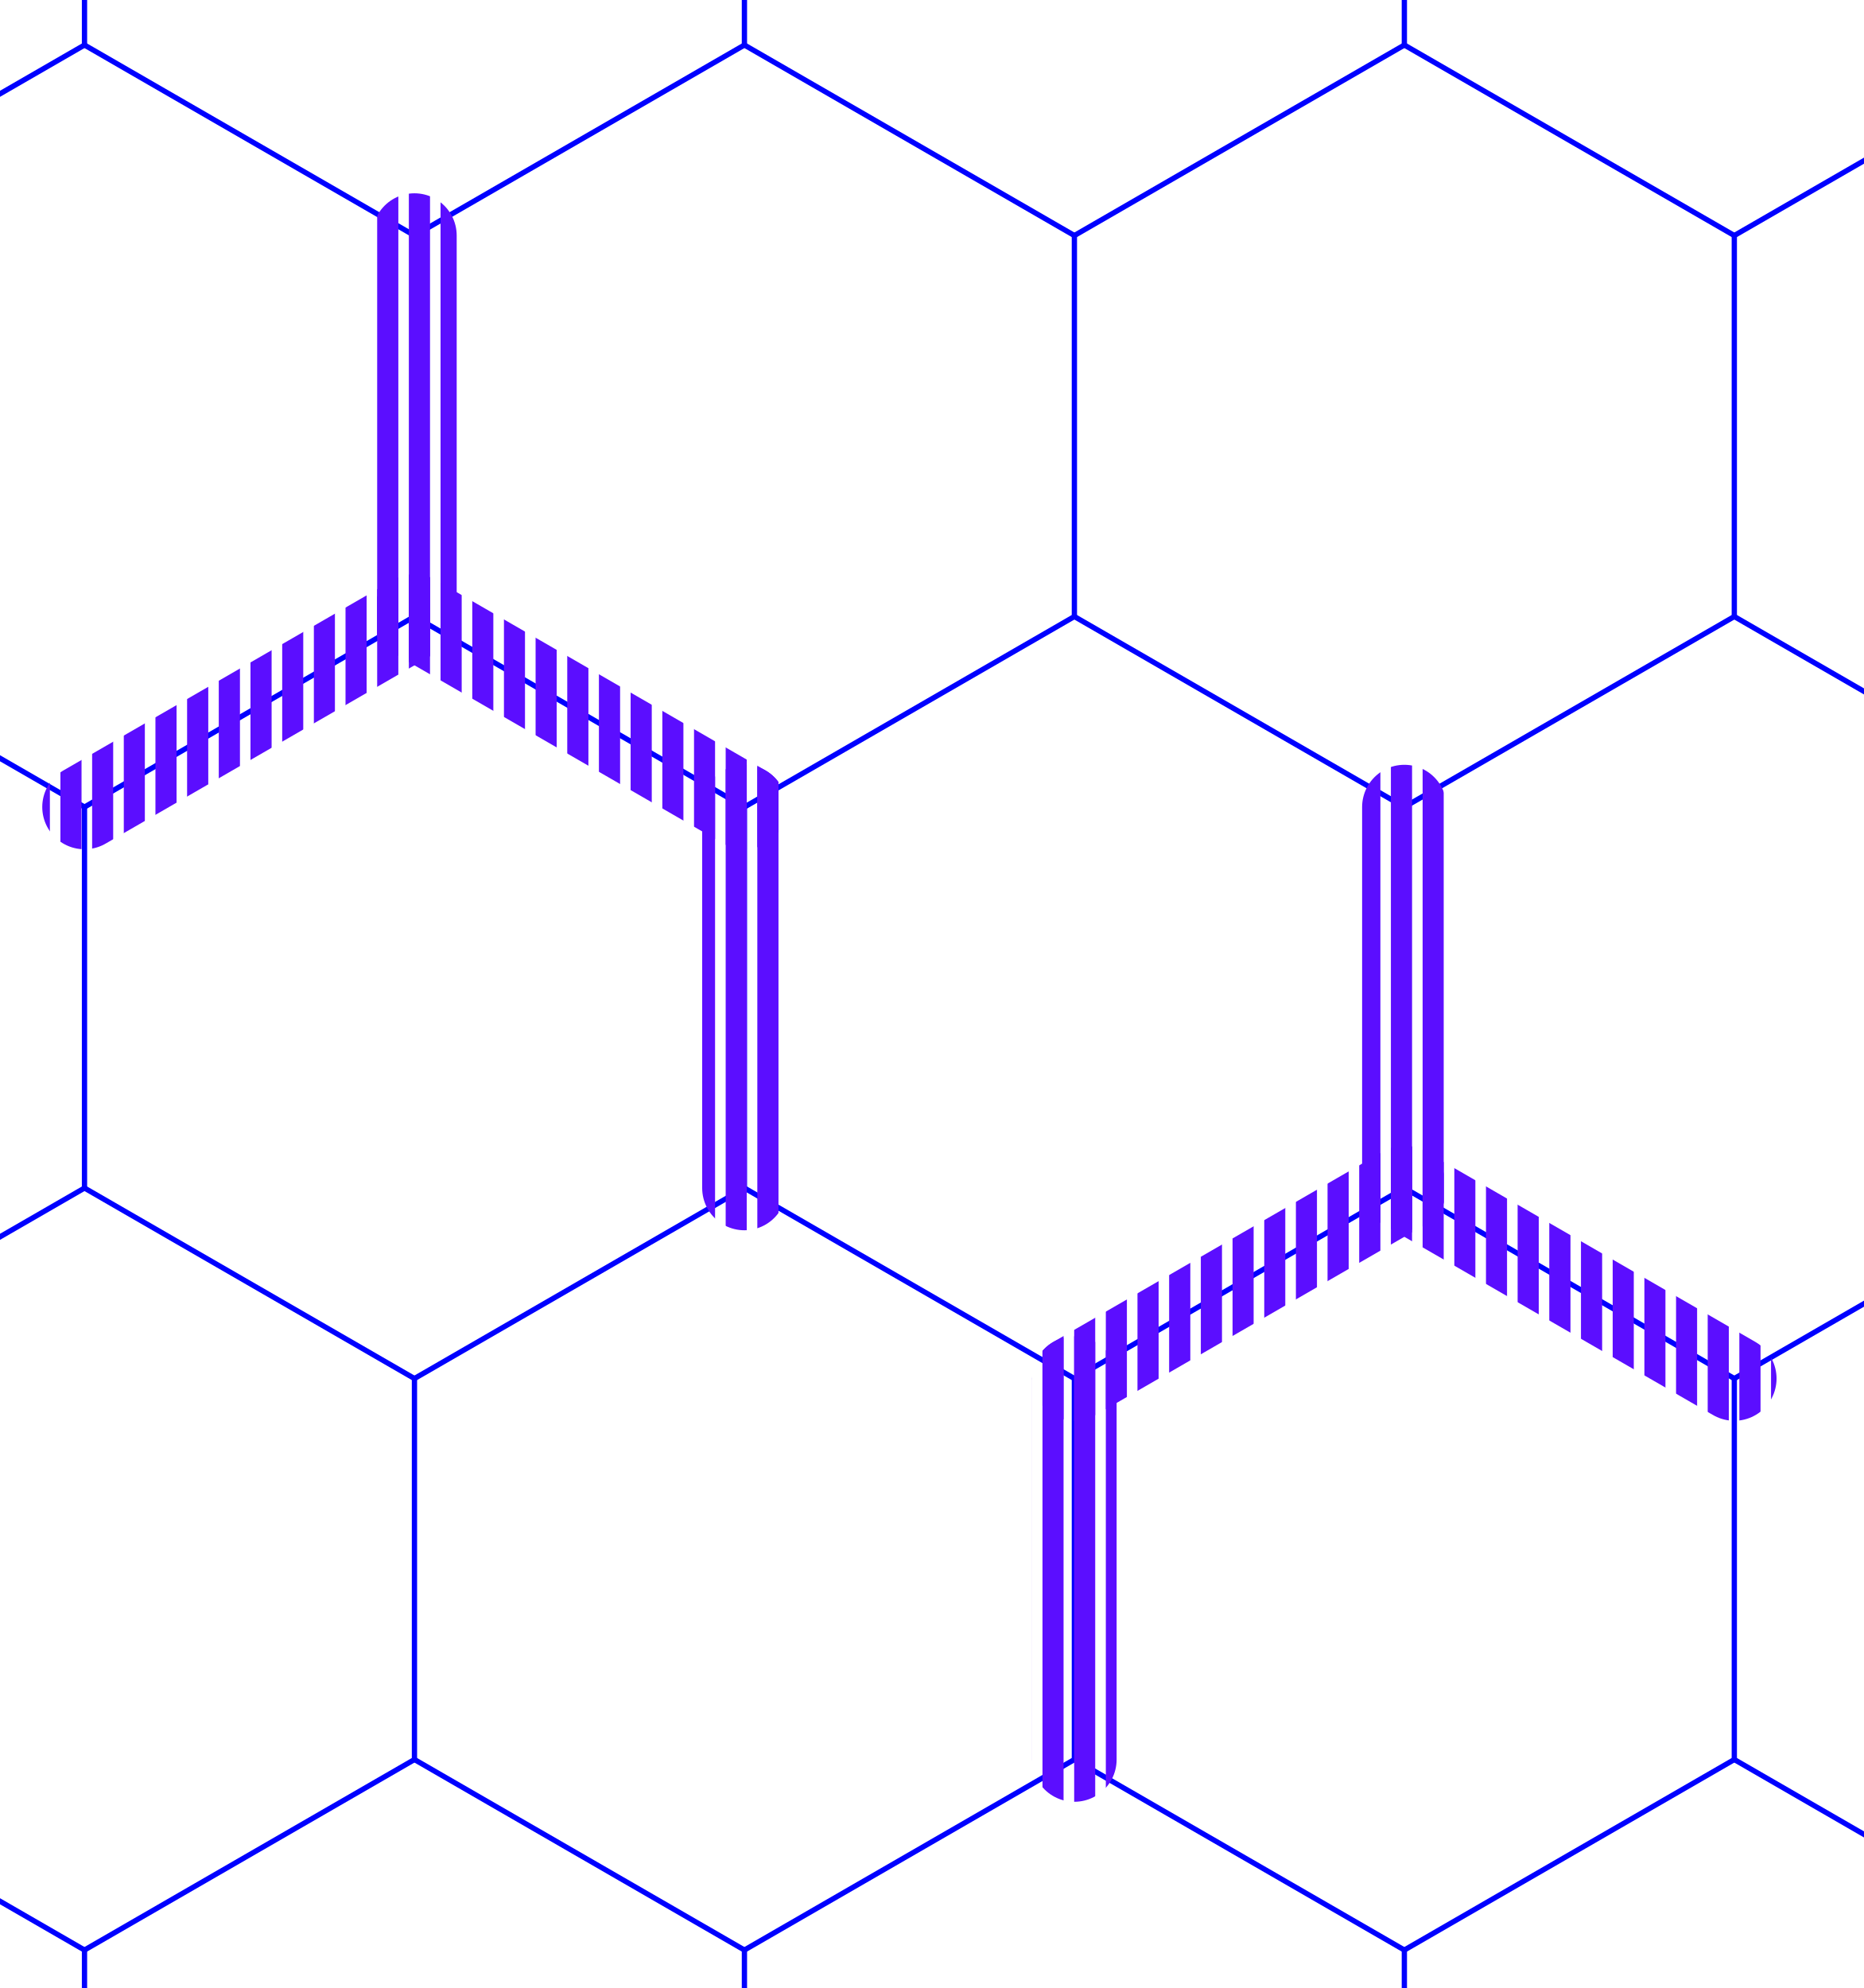
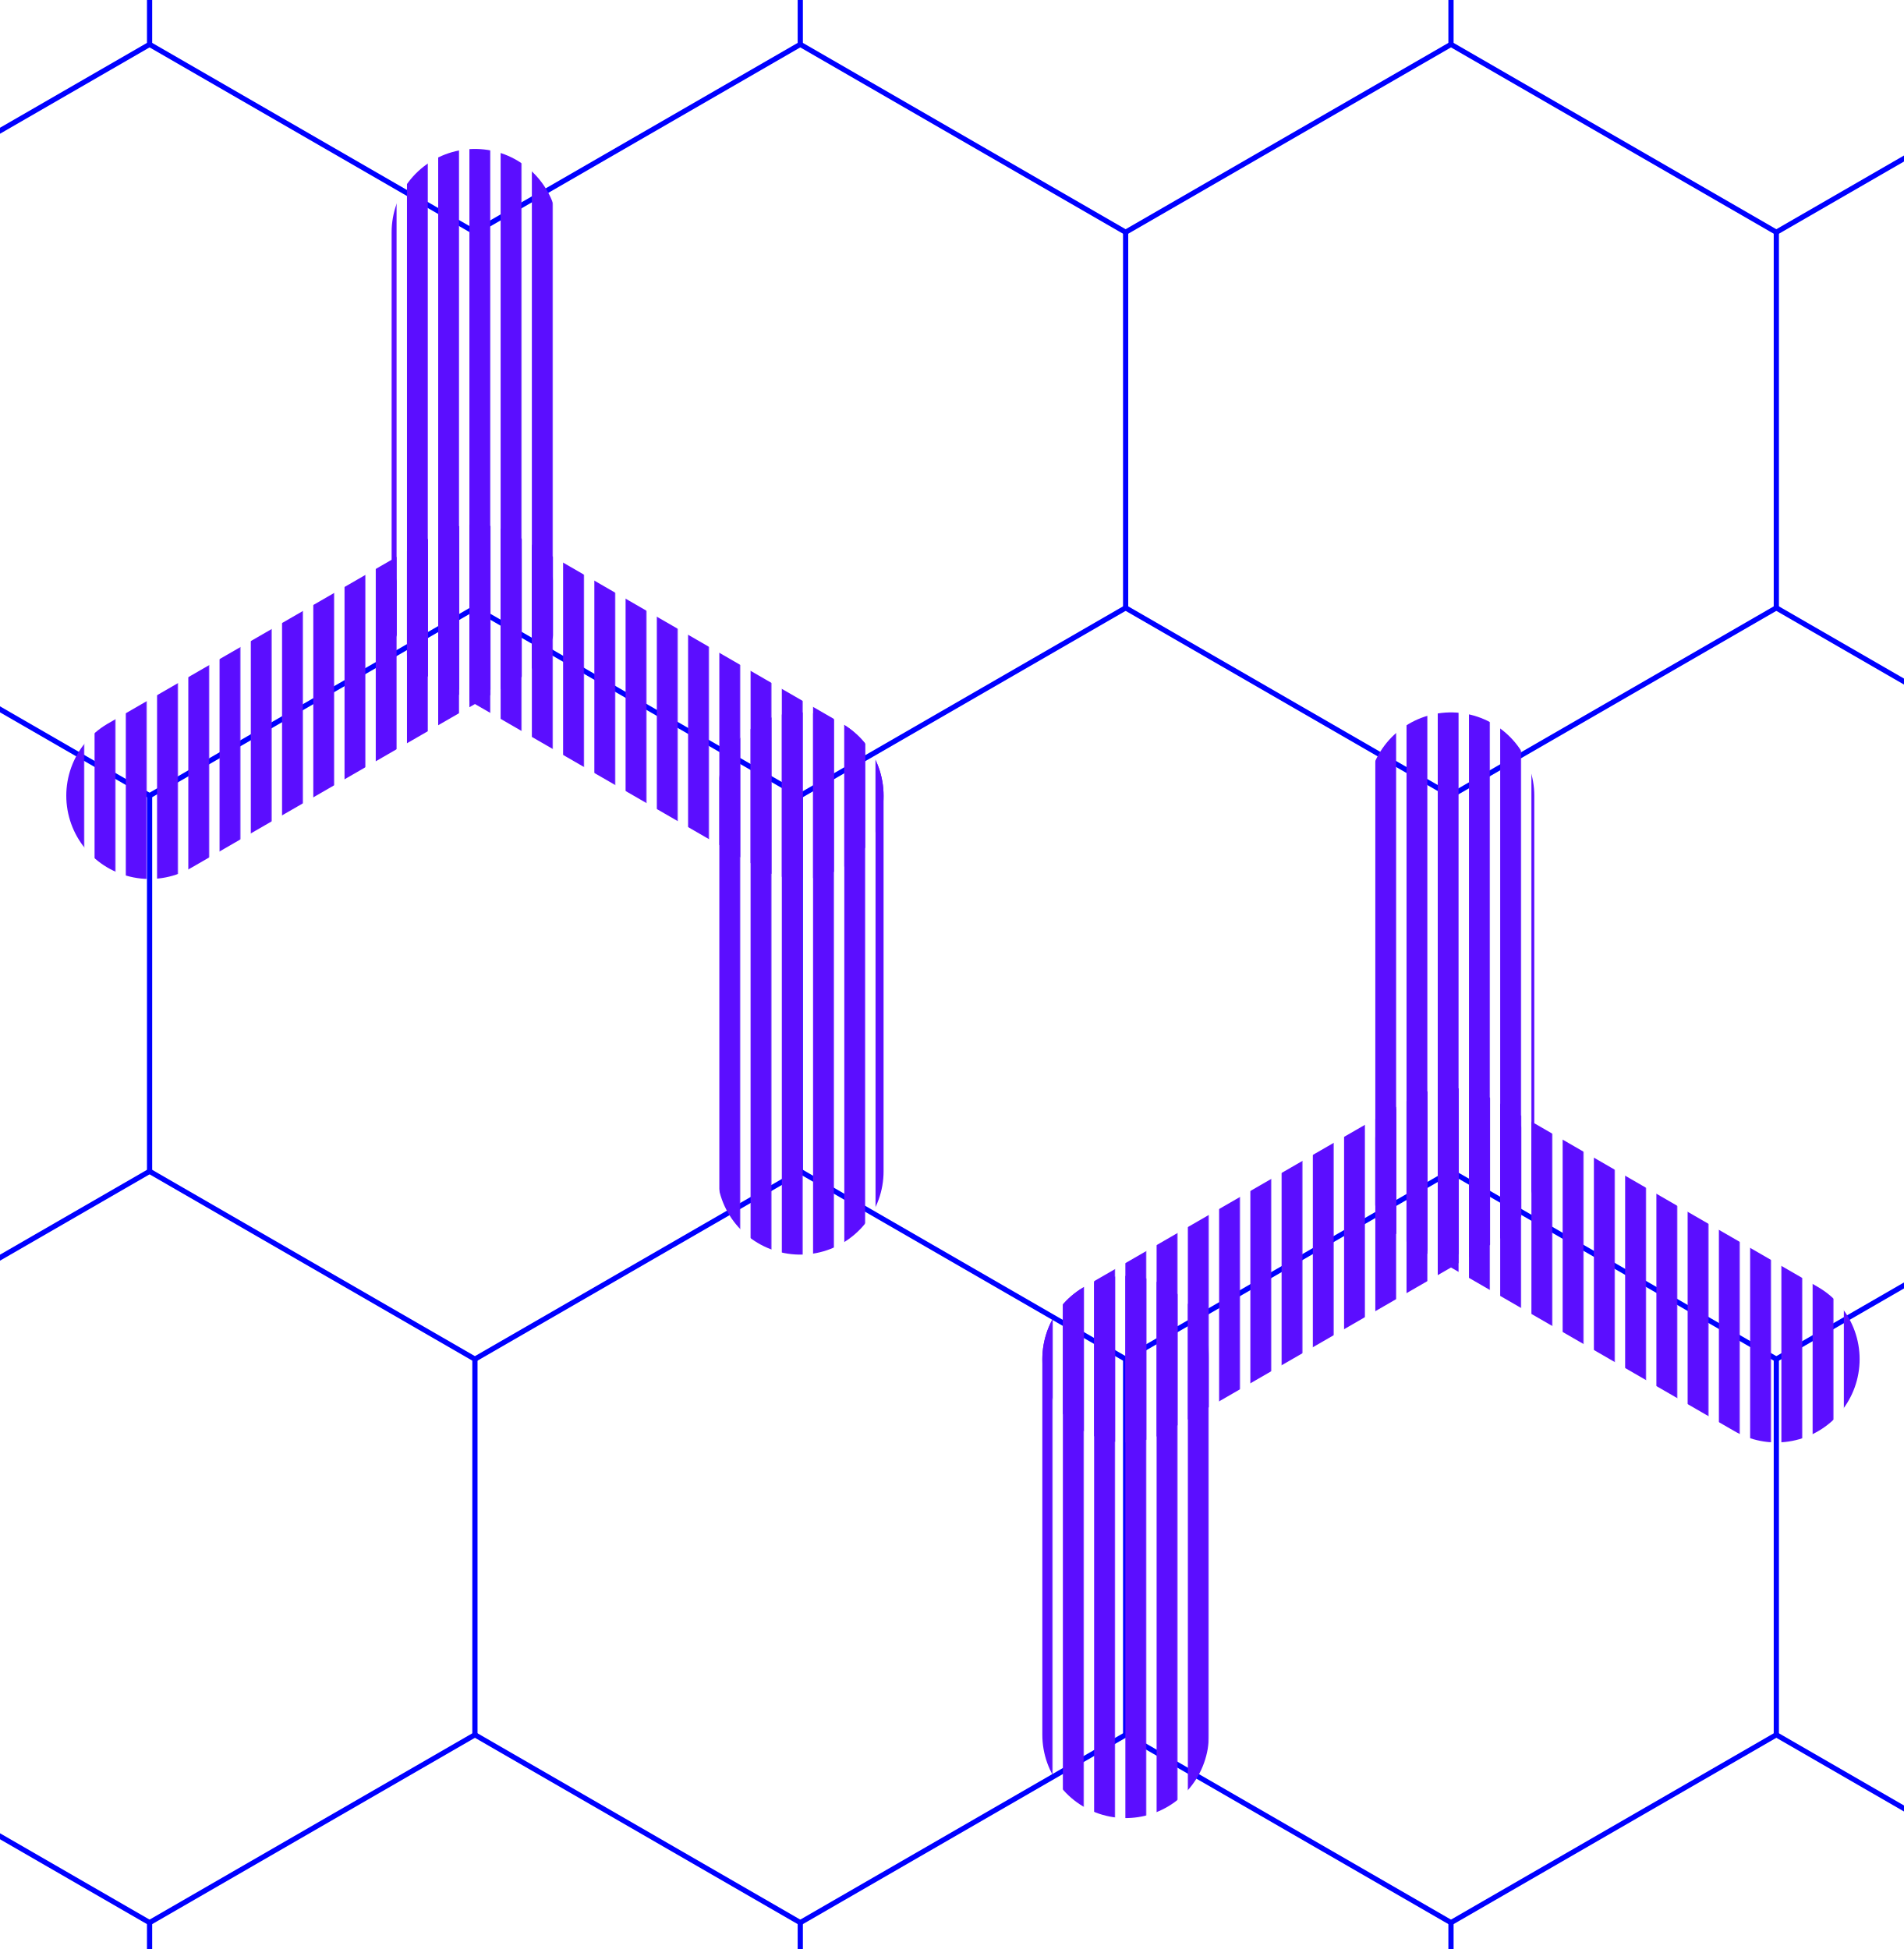
- <svg xmlns="http://www.w3.org/2000/svg" xmlns:xlink="http://www.w3.org/1999/xlink" width="176.487pt" height="188.27pt" viewBox="0 0 176.487 188.27" version="1.1" id="svg97">
+ <svg xmlns="http://www.w3.org/2000/svg" xmlns:xlink="http://www.w3.org/1999/xlink" width="182.851pt" height="187.209pt" viewBox="0 0 182.851 187.209" version="1.1" id="svg97">
  <defs id="defs1">
    <pattern xlink:href="#Strips2_1" preserveAspectRatio="xMidYMid" id="pattern116" patternTransform="scale(2)" x="0" y="0" />
    <pattern patternUnits="userSpaceOnUse" width="1.5" height="1" patternTransform="translate(0,0) scale(2,2)" preserveAspectRatio="xMidYMid" id="Strips2_1" style="fill:#5b0eff">
      <rect style="stroke:none" x="0" y="-0.5" width="1" height="2" id="rect197" />
    </pattern>
    <pattern xlink:href="#Strips1_1" preserveAspectRatio="xMidYMid" id="pattern114" patternTransform="matrix(0,2,-2,0,0,0)" x="0" y="0" />
    <pattern patternUnits="userSpaceOnUse" width="2" height="10" patternTransform="translate(0,0) scale(2,2)" preserveAspectRatio="xMidYMid" id="Strips1_1" style="fill:#f90000">
      <rect style="stroke:none" x="0" y="-0.5" width="1" height="11" id="rect134" />
    </pattern>
    <style type="text/css" id="style1">*{stroke-linejoin: round; stroke-linecap: butt}</style>
    <clipPath id="p47f80ac61b-8">
      <rect x="41.351" y="14.04" width="378.098" height="317.52" id="rect97-2" />
    </clipPath>
    <clipPath id="clipPath1">
      <rect x="41.351" y="14.04" width="378.098" height="317.52" id="rect1" />
    </clipPath>
    <clipPath id="clipPath2">
      <rect x="41.351" y="14.04" width="378.098" height="317.52" id="rect2" />
    </clipPath>
    <clipPath id="clipPath3">
      <rect x="41.351" y="14.04" width="378.098" height="317.52" id="rect3" />
    </clipPath>
    <clipPath id="clipPath4">
      <rect x="41.351" y="14.04" width="378.098" height="317.52" id="rect4" />
    </clipPath>
    <clipPath id="clipPath5">
      <rect x="41.351" y="14.04" width="378.098" height="317.52" id="rect5" />
    </clipPath>
    <clipPath id="clipPath6">
      <rect x="41.351" y="14.04" width="378.098" height="317.52" id="rect6" />
    </clipPath>
    <clipPath id="clipPath7">
      <rect x="41.351" y="14.04" width="378.098" height="317.52" id="rect7" />
    </clipPath>
    <clipPath id="p47f80ac61b-4">
      <rect x="41.351" y="14.04" width="378.098" height="317.52" id="rect97-7" />
    </clipPath>
    <clipPath id="clipPath1-8">
      <rect x="41.351" y="14.04" width="378.098" height="317.52" id="rect1-3" />
    </clipPath>
    <clipPath id="clipPath2-5">
      <rect x="41.351" y="14.04" width="378.098" height="317.52" id="rect2-1" />
    </clipPath>
    <clipPath id="clipPath3-2">
      <rect x="41.351" y="14.04" width="378.098" height="317.52" id="rect3-0" />
    </clipPath>
    <clipPath id="clipPath4-1">
      <rect x="41.351" y="14.04" width="378.098" height="317.52" id="rect4-6" />
    </clipPath>
    <clipPath id="clipPath5-4">
      <rect x="41.351" y="14.04" width="378.098" height="317.52" id="rect5-0" />
    </clipPath>
    <clipPath id="clipPath6-6">
      <rect x="41.351" y="14.04" width="378.098" height="317.52" id="rect6-1" />
    </clipPath>
    <clipPath id="p47f80ac61b-0">
      <rect x="41.351" y="14.04" width="378.098" height="317.52" id="rect97-8" />
    </clipPath>
    <clipPath id="clipPath1-7">
      <rect x="41.351" y="14.04" width="378.098" height="317.52" id="rect1-7" />
    </clipPath>
    <clipPath id="clipPath2-8">
      <rect x="41.351" y="14.04" width="378.098" height="317.52" id="rect2-3" />
    </clipPath>
  </defs>
  <defs id="defs97">
    <clipPath id="p47f80ac61b">
      <rect x="41.351" y="14.04" width="378.098" height="317.52" id="rect97" />
    </clipPath>
  </defs>
-   <g id="layer12" transform="translate(-144.2791,-78.33038)">
+   <g id="layer12" transform="translate(-137.9152,-78.33038)">
    <path d="M 58.537,317.127 89.785,299.086" clip-path="url(#p47f80ac61b)" style="fill:none;stroke:#0000ff;stroke-width:0.5;stroke-linecap:square" id="path2" />
    <path d="m 121.033,317.127 31.248,-18.041" clip-path="url(#p47f80ac61b)" style="fill:none;stroke:#0000ff;stroke-width:0.5;stroke-linecap:square" id="path3" />
    <path d="m 183.528,317.127 31.248,-18.041" clip-path="url(#p47f80ac61b)" style="fill:none;stroke:#0000ff;stroke-width:0.5;stroke-linecap:square" id="path4" />
    <path d="m 246.024,317.127 31.248,-18.041" clip-path="url(#p47f80ac61b)" style="fill:none;stroke:#0000ff;stroke-width:0.5;stroke-linecap:square" id="path5" />
    <path d="M 308.519,317.127 339.767,299.086" clip-path="url(#p47f80ac61b)" style="fill:none;stroke:#0000ff;stroke-width:0.5;stroke-linecap:square" id="path6" />
    <path d="m 371.015,317.127 31.248,-18.041" clip-path="url(#p47f80ac61b)" style="fill:none;stroke:#0000ff;stroke-width:0.5;stroke-linecap:square" id="path7" />
    <path d="M 121.033,317.127 89.785,299.086" clip-path="url(#p47f80ac61b)" style="fill:none;stroke:#0000ff;stroke-width:0.5;stroke-linecap:square" id="path8" />
    <path d="M 183.528,317.127 152.281,299.086" clip-path="url(#p47f80ac61b)" style="fill:none;stroke:#0000ff;stroke-width:0.5;stroke-linecap:square" id="path9" />
    <path d="M 246.024,317.127 214.776,299.086" clip-path="url(#p47f80ac61b)" style="fill:none;stroke:#0000ff;stroke-width:0.5;stroke-linecap:square" id="path10" />
    <path d="M 308.519,317.127 277.272,299.086" clip-path="url(#p47f80ac61b)" style="fill:none;stroke:#0000ff;stroke-width:0.5;stroke-linecap:square" id="path11" />
    <path d="M 371.015,317.127 339.767,299.086" clip-path="url(#p47f80ac61b)" style="fill:none;stroke:#0000ff;stroke-width:0.5;stroke-linecap:square" id="path12" />
    <path d="M 89.785,299.086 V 263.005" clip-path="url(#p47f80ac61b)" style="fill:none;stroke:#0000ff;stroke-width:0.5;stroke-linecap:square" id="path13" />
    <path d="M 152.281,299.086 V 263.005" clip-path="url(#p47f80ac61b)" style="fill:none;stroke:#0000ff;stroke-width:0.5;stroke-linecap:square" id="path14" />
    <path d="M 214.776,299.086 V 263.005" clip-path="url(#p47f80ac61b)" style="fill:none;stroke:#0000ff;stroke-width:0.5;stroke-linecap:square" id="path15" />
    <path d="M 277.272,299.086 V 263.005" clip-path="url(#p47f80ac61b)" style="fill:none;stroke:#0000ff;stroke-width:0.5;stroke-linecap:square" id="path16" />
    <path d="M 339.767,299.086 V 263.005" clip-path="url(#p47f80ac61b)" style="fill:none;stroke:#0000ff;stroke-width:0.5;stroke-linecap:square" id="path17" />
    <path d="M 402.263,299.086 V 263.005" clip-path="url(#p47f80ac61b)" style="fill:none;stroke:#0000ff;stroke-width:0.5;stroke-linecap:square" id="path18" />
    <path d="M 89.785,263.005 58.537,244.964" clip-path="url(#p47f80ac61b)" style="fill:none;stroke:#0000ff;stroke-width:0.5;stroke-linecap:square" id="path19" />
    <path d="M 152.281,263.005 121.033,244.964" clip-path="url(#p47f80ac61b)" style="fill:none;stroke:#0000ff;stroke-width:0.5;stroke-linecap:square" id="path20" />
    <path d="m 214.776,263.005 -31.248,-18.041" clip-path="url(#p47f80ac61b)" style="fill:none;stroke:#0000ff;stroke-width:0.5;stroke-linecap:square" id="path21" />
    <path d="m 277.272,263.005 -31.248,-18.041" clip-path="url(#p47f80ac61b)" style="fill:none;stroke:#0000ff;stroke-width:0.5;stroke-linecap:square" id="path22" />
    <path d="m 339.767,263.005 -31.248,-18.041" clip-path="url(#p47f80ac61b)" style="fill:none;stroke:#0000ff;stroke-width:0.5;stroke-linecap:square" id="path23" />
    <path d="m 402.263,263.005 -31.248,-18.041" clip-path="url(#p47f80ac61b)" style="fill:none;stroke:#0000ff;stroke-width:0.5;stroke-linecap:square" id="path24" />
    <path d="m 89.785,263.005 31.248,-18.041" clip-path="url(#p47f80ac61b)" style="fill:none;stroke:#0000ff;stroke-width:0.5;stroke-linecap:square" id="path25" />
    <path d="m 152.281,263.005 31.248,-18.041" clip-path="url(#p47f80ac61b)" style="fill:none;stroke:#0000ff;stroke-width:0.5;stroke-linecap:square" id="path26" />
    <path d="m 214.776,263.005 31.248,-18.041" clip-path="url(#p47f80ac61b)" style="fill:none;stroke:#0000ff;stroke-width:0.5;stroke-linecap:square" id="path27" />
    <path d="m 277.272,263.005 31.248,-18.041" clip-path="url(#p47f80ac61b)" style="fill:none;stroke:#0000ff;stroke-width:0.5;stroke-linecap:square" id="path28" />
    <path d="m 339.767,263.005 31.248,-18.041" clip-path="url(#p47f80ac61b)" style="fill:none;stroke:#0000ff;stroke-width:0.5;stroke-linecap:square" id="path29" />
    <path d="M 58.537,244.964 V 208.882" clip-path="url(#p47f80ac61b)" style="fill:none;stroke:#0000ff;stroke-width:0.5;stroke-linecap:square" id="path30" />
    <path d="M 121.033,244.964 V 208.882" clip-path="url(#p47f80ac61b)" style="fill:none;stroke:#0000ff;stroke-width:0.5;stroke-linecap:square" id="path31" />
    <path d="M 183.528,244.964 V 208.882" clip-path="url(#p47f80ac61b)" style="fill:none;stroke:#0000ff;stroke-width:0.5;stroke-linecap:square" id="path32" />
    <path d="M 308.519,244.964 V 208.882" clip-path="url(#p47f80ac61b)" style="fill:none;stroke:#0000ff;stroke-width:0.5;stroke-linecap:square" id="path34" />
    <path d="M 371.015,244.964 V 208.882" clip-path="url(#p47f80ac61b)" style="fill:none;stroke:#0000ff;stroke-width:0.5;stroke-linecap:square" id="path35" />
    <path d="M 58.537,208.882 89.785,190.841" clip-path="url(#p47f80ac61b)" style="fill:none;stroke:#0000ff;stroke-width:0.5;stroke-linecap:square" id="path36" />
    <path d="m 121.033,208.882 31.248,-18.041" clip-path="url(#p47f80ac61b)" style="fill:none;stroke:#0000ff;stroke-width:0.5;stroke-linecap:square" id="path37" />
    <path d="M 308.519,208.882 339.767,190.841" clip-path="url(#p47f80ac61b)" style="fill:none;stroke:#0000ff;stroke-width:0.5;stroke-linecap:square" id="path40" />
    <path d="m 371.015,208.882 31.248,-18.041" clip-path="url(#p47f80ac61b)" style="fill:none;stroke:#0000ff;stroke-width:0.5;stroke-linecap:square" id="path41" />
    <path d="M 121.033,208.882 89.785,190.841" clip-path="url(#p47f80ac61b)" style="fill:none;stroke:#0000ff;stroke-width:0.5;stroke-linecap:square" id="path42" />
    <path d="M 183.528,208.882 152.281,190.841" clip-path="url(#p47f80ac61b)" style="fill:none;stroke:#0000ff;stroke-width:0.5;stroke-linecap:square" id="path43" />
    <path d="M 371.015,208.882 339.767,190.841" clip-path="url(#p47f80ac61b)" style="fill:none;stroke:#0000ff;stroke-width:0.5;stroke-linecap:square" id="path46" />
    <path d="M 89.785,190.841 V 154.759" clip-path="url(#p47f80ac61b)" style="fill:none;stroke:#0000ff;stroke-width:0.5;stroke-linecap:square" id="path47" />
    <path d="M 152.281,190.841 V 154.759" clip-path="url(#p47f80ac61b)" style="fill:none;stroke:#0000ff;stroke-width:0.5;stroke-linecap:square" id="path48" />
    <path d="M 339.767,190.841 V 154.759" clip-path="url(#p47f80ac61b)" style="fill:none;stroke:#0000ff;stroke-width:0.5;stroke-linecap:square" id="path51" />
    <path d="M 402.263,190.841 V 154.759" clip-path="url(#p47f80ac61b)" style="fill:none;stroke:#0000ff;stroke-width:0.5;stroke-linecap:square" id="path52" />
    <path d="M 89.785,154.759 58.537,136.718" clip-path="url(#p47f80ac61b)" style="fill:none;stroke:#0000ff;stroke-width:0.5;stroke-linecap:square" id="path53" />
    <path d="M 152.281,154.759 121.033,136.718" clip-path="url(#p47f80ac61b)" style="fill:none;stroke:#0000ff;stroke-width:0.5;stroke-linecap:square" id="path54" />
    <path d="M 339.767,154.759 308.519,136.718" clip-path="url(#p47f80ac61b)" style="fill:none;stroke:#0000ff;stroke-width:0.5;stroke-linecap:square" id="path57" />
    <path d="M 402.263,154.759 371.015,136.718" clip-path="url(#p47f80ac61b)" style="fill:none;stroke:#0000ff;stroke-width:0.5;stroke-linecap:square" id="path58" />
    <path d="M 89.785,154.759 121.033,136.718" clip-path="url(#p47f80ac61b)" style="fill:none;stroke:#0000ff;stroke-width:0.5;stroke-linecap:square" id="path59" />
    <path d="m 277.272,154.759 31.248,-18.041" clip-path="url(#p47f80ac61b)" style="fill:none;stroke:#0000ff;stroke-width:0.5;stroke-linecap:square" id="path62" />
    <path d="m 339.767,154.759 31.248,-18.041" clip-path="url(#p47f80ac61b)" style="fill:none;stroke:#0000ff;stroke-width:0.5;stroke-linecap:square" id="path63" />
    <path d="M 58.537,136.718 V 100.636" clip-path="url(#p47f80ac61b)" style="fill:none;stroke:#0000ff;stroke-width:0.5;stroke-linecap:square" id="path64" />
    <path d="M 121.033,136.718 V 100.636" clip-path="url(#p47f80ac61b)" style="fill:none;stroke:#0000ff;stroke-width:0.5;stroke-linecap:square" id="path65" />
    <path d="M 246.024,136.718 V 100.636" clip-path="url(#p47f80ac61b)" style="fill:none;stroke:#0000ff;stroke-width:0.5;stroke-linecap:square" id="path67" />
    <path d="M 308.519,136.718 V 100.636" clip-path="url(#p47f80ac61b)" style="fill:none;stroke:#0000ff;stroke-width:0.5;stroke-linecap:square" id="path68" />
    <path d="M 371.015,136.718 V 100.636" clip-path="url(#p47f80ac61b)" style="fill:none;stroke:#0000ff;stroke-width:0.5;stroke-linecap:square" id="path69" />
    <path d="M 58.537,100.636 89.785,82.595" clip-path="url(#p47f80ac61b)" style="fill:none;stroke:#0000ff;stroke-width:0.5;stroke-linecap:square" id="path70" />
    <path d="M 121.033,100.636 152.281,82.595" clip-path="url(#p47f80ac61b)" style="fill:none;stroke:#0000ff;stroke-width:0.5;stroke-linecap:square" id="path71" />
    <path d="M 183.528,100.636 214.776,82.595" clip-path="url(#p47f80ac61b)" style="fill:none;stroke:#0000ff;stroke-width:0.5;stroke-linecap:square" id="path72" />
    <path d="M 246.024,100.636 277.272,82.595" clip-path="url(#p47f80ac61b)" style="fill:none;stroke:#0000ff;stroke-width:0.5;stroke-linecap:square" id="path73" />
    <path d="M 308.519,100.636 339.767,82.595" clip-path="url(#p47f80ac61b)" style="fill:none;stroke:#0000ff;stroke-width:0.5;stroke-linecap:square" id="path74" />
    <path d="M 371.015,100.636 402.263,82.595" clip-path="url(#p47f80ac61b)" style="fill:none;stroke:#0000ff;stroke-width:0.5;stroke-linecap:square" id="path75" />
    <path d="M 121.033,100.636 89.785,82.595" clip-path="url(#p47f80ac61b)" style="fill:none;stroke:#0000ff;stroke-width:0.5;stroke-linecap:square" id="path76" />
    <path d="M 183.528,100.636 152.281,82.595" clip-path="url(#p47f80ac61b)" style="fill:none;stroke:#0000ff;stroke-width:0.5;stroke-linecap:square" id="path77" />
    <path d="M 246.024,100.636 214.776,82.595" clip-path="url(#p47f80ac61b)" style="fill:none;stroke:#0000ff;stroke-width:0.5;stroke-linecap:square" id="path78" />
    <path d="M 308.519,100.636 277.272,82.595" clip-path="url(#p47f80ac61b)" style="fill:none;stroke:#0000ff;stroke-width:0.5;stroke-linecap:square" id="path79" />
    <path d="M 371.015,100.636 339.767,82.595" clip-path="url(#p47f80ac61b)" style="fill:none;stroke:#0000ff;stroke-width:0.5;stroke-linecap:square" id="path80" />
    <path d="M 89.785,82.595 V 46.514" clip-path="url(#p47f80ac61b)" style="fill:none;stroke:#0000ff;stroke-width:0.5;stroke-linecap:square" id="path81" />
    <path d="M 152.281,82.595 V 46.514" clip-path="url(#p47f80ac61b)" style="fill:none;stroke:#0000ff;stroke-width:0.5;stroke-linecap:square" id="path82" />
    <path d="M 214.776,82.595 V 46.514" clip-path="url(#p47f80ac61b)" style="fill:none;stroke:#0000ff;stroke-width:0.5;stroke-linecap:square" id="path83" />
    <path d="M 277.272,82.595 V 46.514" clip-path="url(#p47f80ac61b)" style="fill:none;stroke:#0000ff;stroke-width:0.5;stroke-linecap:square" id="path84" />
    <path d="M 339.767,82.595 V 46.514" clip-path="url(#p47f80ac61b)" style="fill:none;stroke:#0000ff;stroke-width:0.5;stroke-linecap:square" id="path85" />
    <path d="M 402.263,82.595 V 46.514" clip-path="url(#p47f80ac61b)" style="fill:none;stroke:#0000ff;stroke-width:0.5;stroke-linecap:square" id="path86" />
    <path d="M 89.785,46.514 58.537,28.473" clip-path="url(#p47f80ac61b)" style="fill:none;stroke:#0000ff;stroke-width:0.5;stroke-linecap:square" id="path87" />
    <path d="M 152.281,46.514 121.033,28.473" clip-path="url(#p47f80ac61b)" style="fill:none;stroke:#0000ff;stroke-width:0.5;stroke-linecap:square" id="path88" />
    <path d="M 214.776,46.514 183.528,28.473" clip-path="url(#p47f80ac61b)" style="fill:none;stroke:#0000ff;stroke-width:0.5;stroke-linecap:square" id="path89" />
    <path d="M 277.272,46.514 246.024,28.473" clip-path="url(#p47f80ac61b)" style="fill:none;stroke:#0000ff;stroke-width:0.5;stroke-linecap:square" id="path90" />
    <path d="M 339.767,46.514 308.519,28.473" clip-path="url(#p47f80ac61b)" style="fill:none;stroke:#0000ff;stroke-width:0.5;stroke-linecap:square" id="path91" />
    <path d="M 402.263,46.514 371.015,28.473" clip-path="url(#p47f80ac61b)" style="fill:none;stroke:#0000ff;stroke-width:0.5;stroke-linecap:square" id="path92" />
    <path d="M 89.785,46.514 121.033,28.473" clip-path="url(#p47f80ac61b)" style="fill:none;stroke:#0000ff;stroke-width:0.5;stroke-linecap:square" id="path93" />
    <path d="M 152.281,46.514 183.528,28.473" clip-path="url(#p47f80ac61b)" style="fill:none;stroke:#0000ff;stroke-width:0.5;stroke-linecap:square" id="path94" />
    <path d="M 214.776,46.514 246.024,28.473" clip-path="url(#p47f80ac61b)" style="fill:none;stroke:#0000ff;stroke-width:0.5;stroke-linecap:square" id="path95" />
    <path d="M 277.272,46.514 308.519,28.473" clip-path="url(#p47f80ac61b)" style="fill:none;stroke:#0000ff;stroke-width:0.5;stroke-linecap:square" id="path96" />
    <path d="M 339.767,46.514 371.015,28.473" clip-path="url(#p47f80ac61b)" style="fill:none;stroke:#0000ff;stroke-width:0.5;stroke-linecap:square" id="path97" />
    <path d="M 308.519,208.882 277.272,190.841" clip-path="url(#p47f80ac61b)" style="fill:none;stroke:#0000ff;stroke-width:0.5;stroke-linecap:square" id="path45" />
    <path d="m 183.528,208.882 31.248,-18.041" clip-path="url(#p47f80ac61b)" style="fill:none;stroke:#0000ff;stroke-width:0.5;stroke-linecap:square" id="path38" />
    <path d="M 246.024,208.882 214.776,190.841" clip-path="url(#p47f80ac61b)" style="fill:none;stroke:#0000ff;stroke-width:0.5;stroke-linecap:square" id="path44" />
    <path d="M 277.272,154.759 246.024,136.718" clip-path="url(#p47f80ac61b)" style="fill:none;stroke:#0000ff;stroke-width:0.5;stroke-linecap:square" id="path56" />
    <path d="m 214.776,154.759 31.248,-18.041" clip-path="url(#p47f80ac61b)" style="fill:none;stroke:#0000ff;stroke-width:0.5;stroke-linecap:square" id="path61" />
    <path d="M 246.024,244.964 V 208.882" clip-path="url(#p47f80ac61b)" style="fill:none;stroke:#0000ff;stroke-width:0.5;stroke-linecap:square" id="path33" />
    <path d="m 246.024,208.882 31.248,-18.041" clip-path="url(#p47f80ac61b)" style="fill:none;stroke:#0000ff;stroke-width:0.5;stroke-linecap:square" id="path39" />
    <path d="M 214.776,190.841 V 154.759" clip-path="url(#p47f80ac61b)" style="fill:none;stroke:#0000ff;stroke-width:0.5;stroke-linecap:square" id="path49" />
    <path d="M 277.272,190.841 V 154.759" clip-path="url(#p47f80ac61b)" style="fill:none;stroke:#0000ff;stroke-width:0.5;stroke-linecap:square" id="path50" />
    <path d="M 214.776,154.759 183.528,136.718" clip-path="url(#p47f80ac61b)" style="fill:none;stroke:#0000ff;stroke-width:0.5;stroke-linecap:square" id="path55" />
    <path d="m 152.281,154.759 31.248,-18.041" clip-path="url(#p47f80ac61b)" style="fill:none;stroke:#0000ff;stroke-width:0.5;stroke-linecap:square" id="path60" />
    <path d="M 183.528,136.718 V 100.636" clip-path="url(#p47f80ac61b)" style="fill:none;stroke:#0000ff;stroke-width:0.5;stroke-linecap:square" id="path66" />
  </g>
-   <g id="layer13" style="display:inline" transform="translate(-9.015612,14.25)">
-     <g id="g97-6" style="display:inline;stroke:url(#pattern116);stroke-width:8;stroke-linecap:round;stroke-linejoin:round;stroke-dasharray:none">
-       <path d="M 246.024,244.964 V 208.882" clip-path="url(#p47f80ac61b-8)" style="display:inline;fill:none;stroke:url(#pattern116);stroke-width:8;stroke-linecap:round;stroke-linejoin:round;stroke-dasharray:none" id="path33-0" transform="translate(-135.2635,-92.58038)" />
-       <path d="m 246.024,208.882 31.248,-18.041" clip-path="url(#p47f80ac61b-8)" style="display:inline;fill:none;stroke:url(#pattern116);stroke-width:8;stroke-linecap:round;stroke-linejoin:round;stroke-dasharray:none" id="path39-3" transform="translate(-135.2635,-92.58038)" />
-       <path d="M 308.519,208.882 277.272,190.841" clip-path="url(#p47f80ac61b-8)" style="fill:none;stroke:url(#pattern116);stroke-width:8;stroke-linecap:round;stroke-linejoin:round;stroke-dasharray:none" id="path45-8" transform="translate(-135.2635,-92.58038)" />
-       <path d="M 214.776,190.841 V 154.759" clip-path="url(#p47f80ac61b-8)" style="display:inline;fill:none;stroke:url(#pattern116);stroke-width:8;stroke-linecap:round;stroke-linejoin:round;stroke-dasharray:none" id="path49-0" transform="translate(-135.2635,-92.58038)" />
-       <path d="M 277.272,190.841 V 154.759" clip-path="url(#p47f80ac61b-8)" style="fill:none;stroke:url(#pattern116);stroke-width:8;stroke-linecap:round;stroke-linejoin:round;stroke-dasharray:none" id="path50-1" transform="translate(-135.2635,-92.58038)" />
-       <path d="M 214.776,154.759 183.528,136.718" clip-path="url(#p47f80ac61b-8)" style="fill:none;stroke:url(#pattern116);stroke-width:8;stroke-linecap:round;stroke-linejoin:round;stroke-dasharray:none" id="path55-2" transform="translate(-135.2635,-92.58038)" />
-       <path d="m 152.281,154.759 31.248,-18.041" clip-path="url(#p47f80ac61b-8)" style="fill:none;stroke:url(#pattern116);stroke-width:8;stroke-linecap:round;stroke-linejoin:round;stroke-dasharray:none" id="path60-5" transform="translate(-135.2635,-92.58038)" />
-       <path d="M 183.528,136.718 V 100.636" clip-path="url(#p47f80ac61b-8)" style="fill:none;stroke:url(#pattern116);stroke-width:8;stroke-linecap:round;stroke-linejoin:round;stroke-dasharray:none" id="path66-0" transform="translate(-135.2635,-92.58038)" />
+   <g id="layer13" style="display:inline" transform="translate(-2.651651,14.25)">
+     <g id="g97-6" style="display:inline;stroke:url(#pattern116);stroke-width:16;stroke-linecap:round;stroke-linejoin:round;stroke-dasharray:none">
+       <path d="M 246.024,244.964 V 208.882" clip-path="url(#p47f80ac61b-8)" style="display:inline;fill:none;stroke:url(#pattern116);stroke-width:16;stroke-linecap:round;stroke-linejoin:round;stroke-dasharray:none" id="path33-0" transform="translate(-135.2635,-92.58038)" />
+       <path d="m 246.024,208.882 31.248,-18.041" clip-path="url(#p47f80ac61b-8)" style="display:inline;fill:none;stroke:url(#pattern116);stroke-width:16;stroke-linecap:round;stroke-linejoin:round;stroke-dasharray:none" id="path39-3" transform="translate(-135.2635,-92.58038)" />
+       <path d="M 308.519,208.882 277.272,190.841" clip-path="url(#p47f80ac61b-8)" style="fill:none;stroke:url(#pattern116);stroke-width:16;stroke-linecap:round;stroke-linejoin:round;stroke-dasharray:none" id="path45-8" transform="translate(-135.2635,-92.58038)" />
+       <path d="M 214.776,190.841 V 154.759" clip-path="url(#p47f80ac61b-8)" style="display:inline;fill:none;stroke:url(#pattern116);stroke-width:16;stroke-linecap:round;stroke-linejoin:round;stroke-dasharray:none" id="path49-0" transform="translate(-135.2635,-92.58038)" />
+       <path d="M 277.272,190.841 V 154.759" clip-path="url(#p47f80ac61b-8)" style="fill:none;stroke:url(#pattern116);stroke-width:16;stroke-linecap:round;stroke-linejoin:round;stroke-dasharray:none" id="path50-1" transform="translate(-135.2635,-92.58038)" />
+       <path d="M 214.776,154.759 183.528,136.718" clip-path="url(#p47f80ac61b-8)" style="fill:none;stroke:url(#pattern116);stroke-width:16;stroke-linecap:round;stroke-linejoin:round;stroke-dasharray:none" id="path55-2" transform="translate(-135.2635,-92.58038)" />
+       <path d="m 152.281,154.759 31.248,-18.041" clip-path="url(#p47f80ac61b-8)" style="fill:none;stroke:url(#pattern116);stroke-width:16;stroke-linecap:round;stroke-linejoin:round;stroke-dasharray:none" id="path60-5" transform="translate(-135.2635,-92.58038)" />
+       <path d="M 183.528,136.718 V 100.636" clip-path="url(#p47f80ac61b-8)" style="fill:none;stroke:url(#pattern116);stroke-width:16;stroke-linecap:round;stroke-linejoin:round;stroke-dasharray:none" id="path66-0" transform="translate(-135.2635,-92.58038)" />
    </g>
  </g>
-   <g id="layer14" style="display:none" transform="translate(-9.015612,14.25)">
+   <g id="layer14" style="display:none" transform="translate(-2.651651,14.25)">
    <g id="g113-9" style="stroke:url(#pattern114);stroke-width:8;stroke-linecap:round;stroke-linejoin:round;stroke-dasharray:none" transform="translate(-135.2635,-92.58038)">
      <path d="m 183.528,208.882 31.248,-18.041" clip-path="url(#p47f80ac61b-4)" style="fill:none;stroke:url(#pattern114);stroke-width:8;stroke-linecap:round;stroke-linejoin:round;stroke-dasharray:none" id="path38-8" />
      <path d="M 246.024,208.882 214.776,190.841" clip-path="url(#p47f80ac61b-4)" style="fill:none;stroke:url(#pattern114);stroke-width:8;stroke-linecap:round;stroke-linejoin:round;stroke-dasharray:none" id="path44-4" />
      <path d="M 277.272,154.759 246.024,136.718" clip-path="url(#p47f80ac61b-4)" style="fill:none;stroke:url(#pattern114);stroke-width:8;stroke-linecap:round;stroke-linejoin:round;stroke-dasharray:none" id="path56-1" />
      <path d="m 214.776,154.759 31.248,-18.041" clip-path="url(#p47f80ac61b-4)" style="fill:none;stroke:url(#pattern114);stroke-width:8;stroke-linecap:round;stroke-linejoin:round;stroke-dasharray:none" id="path61-4" />
      <path d="M 246.024,244.964 V 208.882" clip-path="url(#p47f80ac61b-4)" style="display:none;fill:none;stroke:url(#pattern114);stroke-width:8;stroke-linecap:round;stroke-linejoin:round;stroke-dasharray:none" id="path33-3" />
      <path d="m 246.024,208.882 31.248,-18.041" clip-path="url(#p47f80ac61b-4)" style="display:none;fill:none;stroke:url(#pattern114);stroke-width:8;stroke-linecap:round;stroke-linejoin:round;stroke-dasharray:none" id="path39-9" />
      <path d="M 214.776,190.841 V 154.759" clip-path="url(#p47f80ac61b-4)" style="display:none;fill:none;stroke:url(#pattern114);stroke-width:8;stroke-linecap:round;stroke-linejoin:round;stroke-dasharray:none" id="path49-8" />
    </g>
  </g>
-   <g id="layer16" style="display:none" transform="translate(0,14.25)">
+   <g id="layer16" style="display:none" transform="translate(6.363961,14.25)">
    <path style="baseline-shift:baseline;display:inline;overflow:visible;opacity:1;fill:none;stroke:#589aff;stroke-width:1.5;stroke-linecap:round;stroke-dasharray:1.5, 3;stroke-dashoffset:0;stroke-opacity:1;enable-background:accumulate;stop-color:#000000;stop-opacity:1" d="m 277.272,185.841 a 5,5 0 0 0 -2.5,0.671 l -31.229,18.028 h -0.001 a 5,5 0 0 0 -0.001,0.001 l -0.016,0.009 a 5,5 0 0 0 -0.174,0.117 5,5 0 0 0 -0.369,0.248 5,5 0 0 0 -0.492,0.431 5,5 0 0 0 -0.423,0.483 5,5 0 0 0 -0.363,0.539 5,5 0 0 0 -0.003,0.004 5,5 0 0 0 -0.202,0.407 5,5 0 0 0 -0.091,0.185 5,5 0 0 0 -0.196,0.577 5,5 0 0 0 -0.015,0.041 5,5 0 0 0 -0.001,0.004 5,5 0 0 0 -0.17,1.293 v 36.082 a 5,5 0 0 0 5,5.001 5,5 0 0 0 5.001,-5.001 v -33.193 l 28.748,-16.597 a 5,5 0 0 0 1.83,-6.831 5,5 0 0 0 -3.035,-2.331 5,5 0 0 0 -1.293,-0.17 z" transform="translate(-144.2791,-92.58038)" id="path117" />
    <path style="baseline-shift:baseline;display:inline;overflow:visible;opacity:1;fill:none;stroke:#589aff;stroke-width:1.5;stroke-linecap:round;stroke-dasharray:1.5, 3;stroke-dashoffset:0;stroke-opacity:1;enable-background:accumulate;stop-color:#000000;stop-opacity:1" d="m 214.775,149.759 a 5,5 0 0 0 -5,5.001 v 36.082 a 5,5 0 0 0 5,5 5,5 0 0 0 5.001,-5 v -36.082 a 5,5 0 0 0 -5.001,-5.001 z" transform="translate(-144.2791,-92.58038)" id="path33-7" />
  </g>
</svg>
